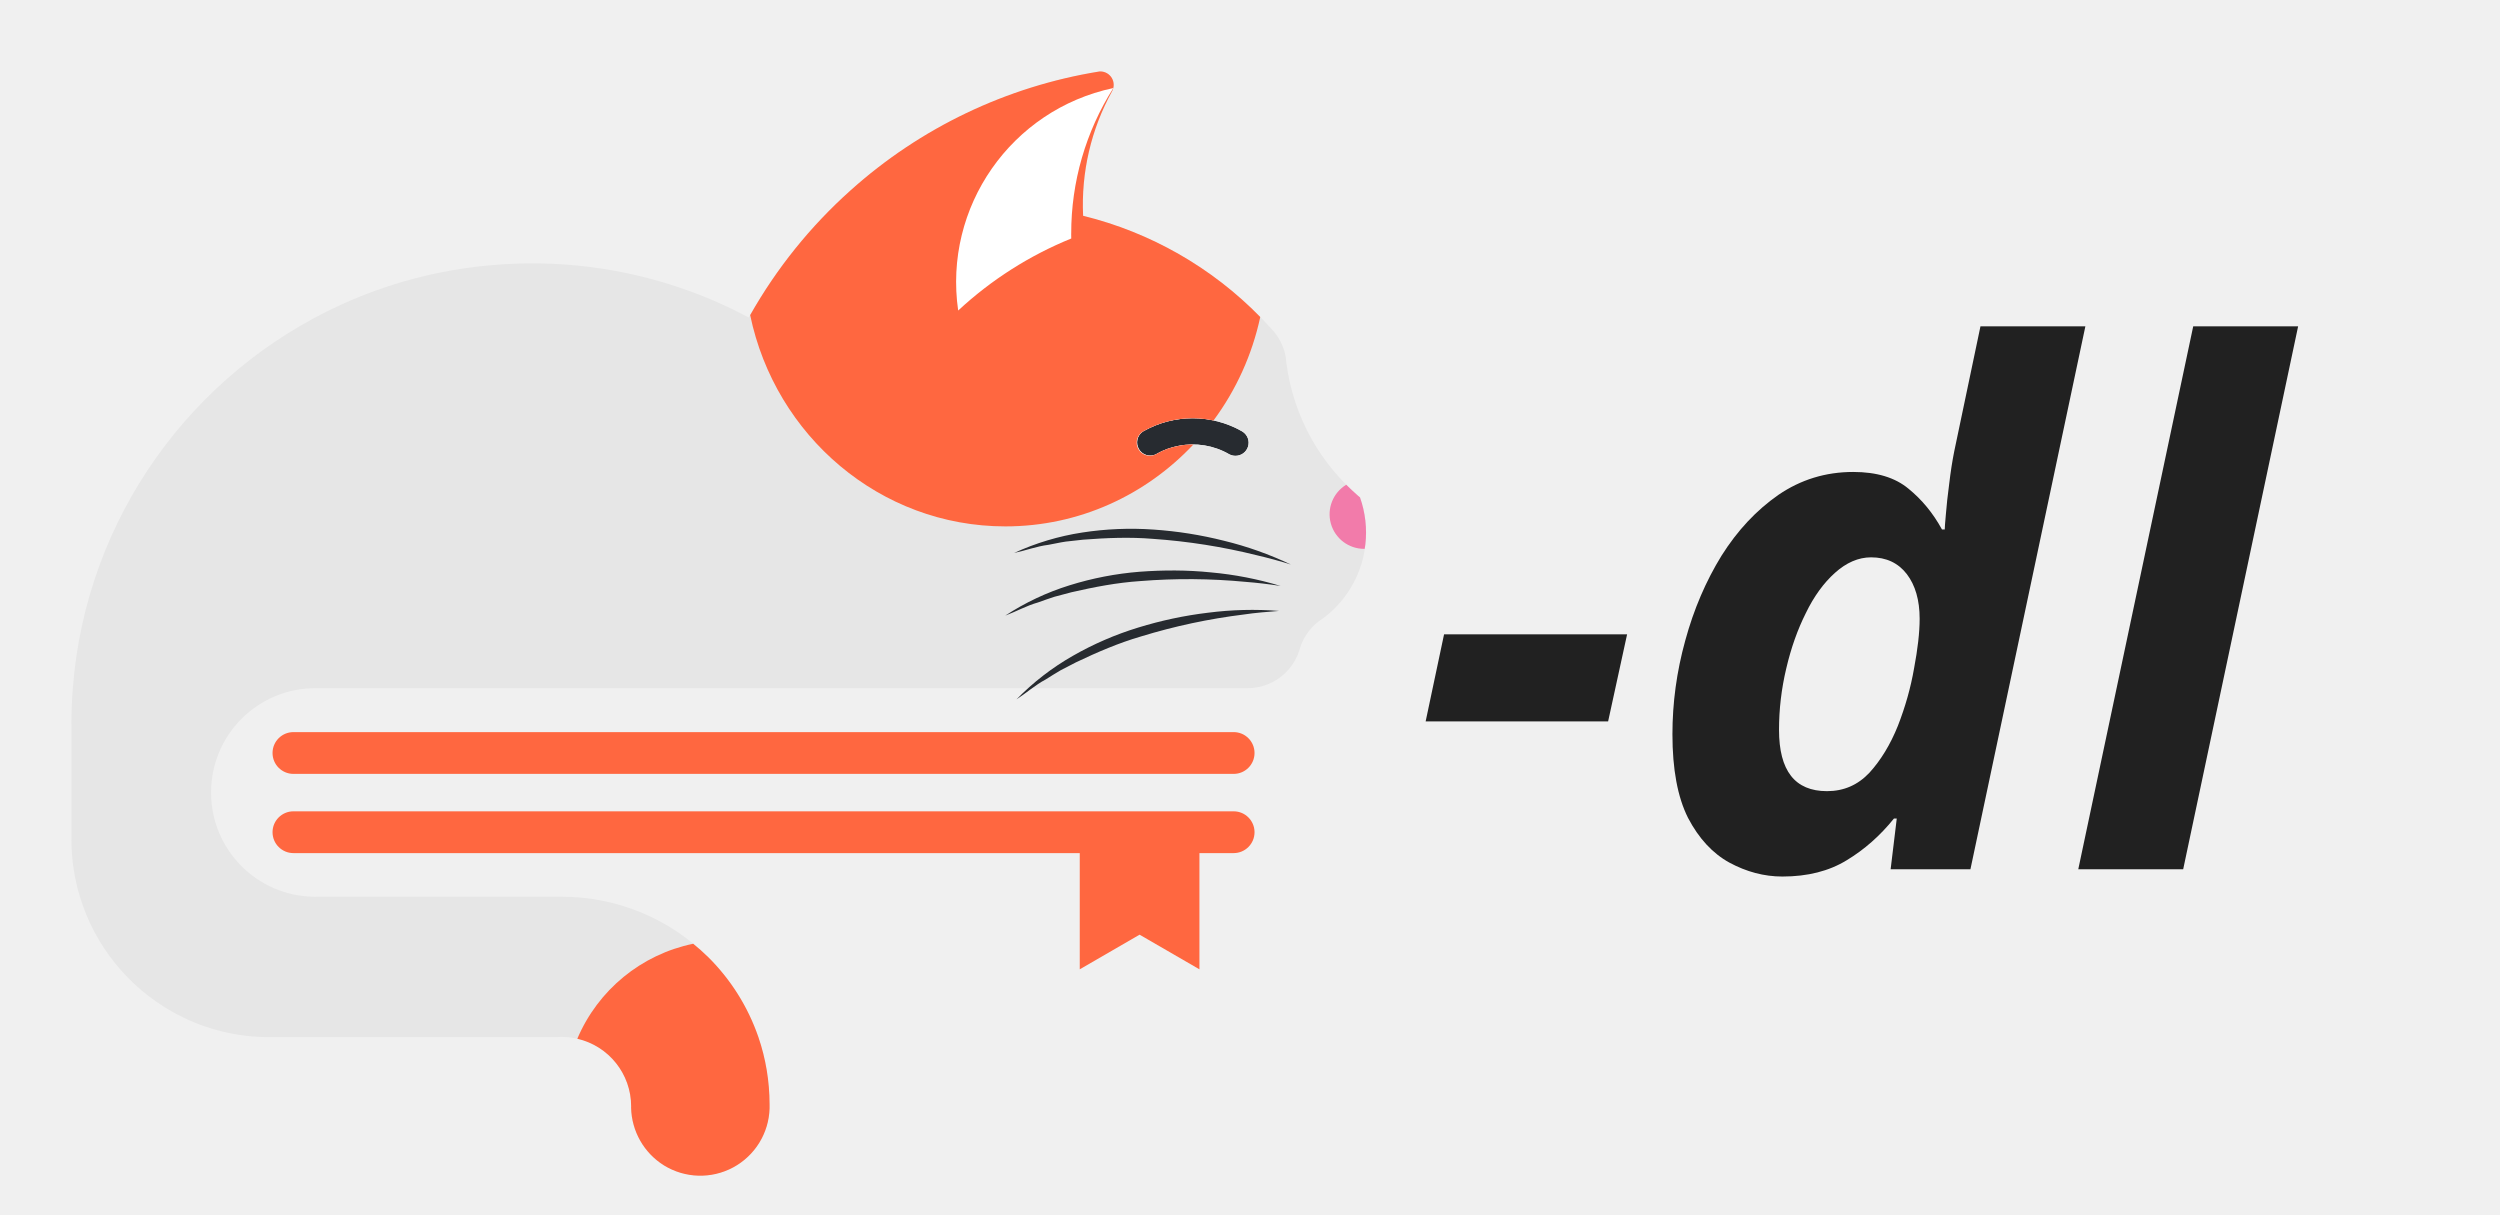
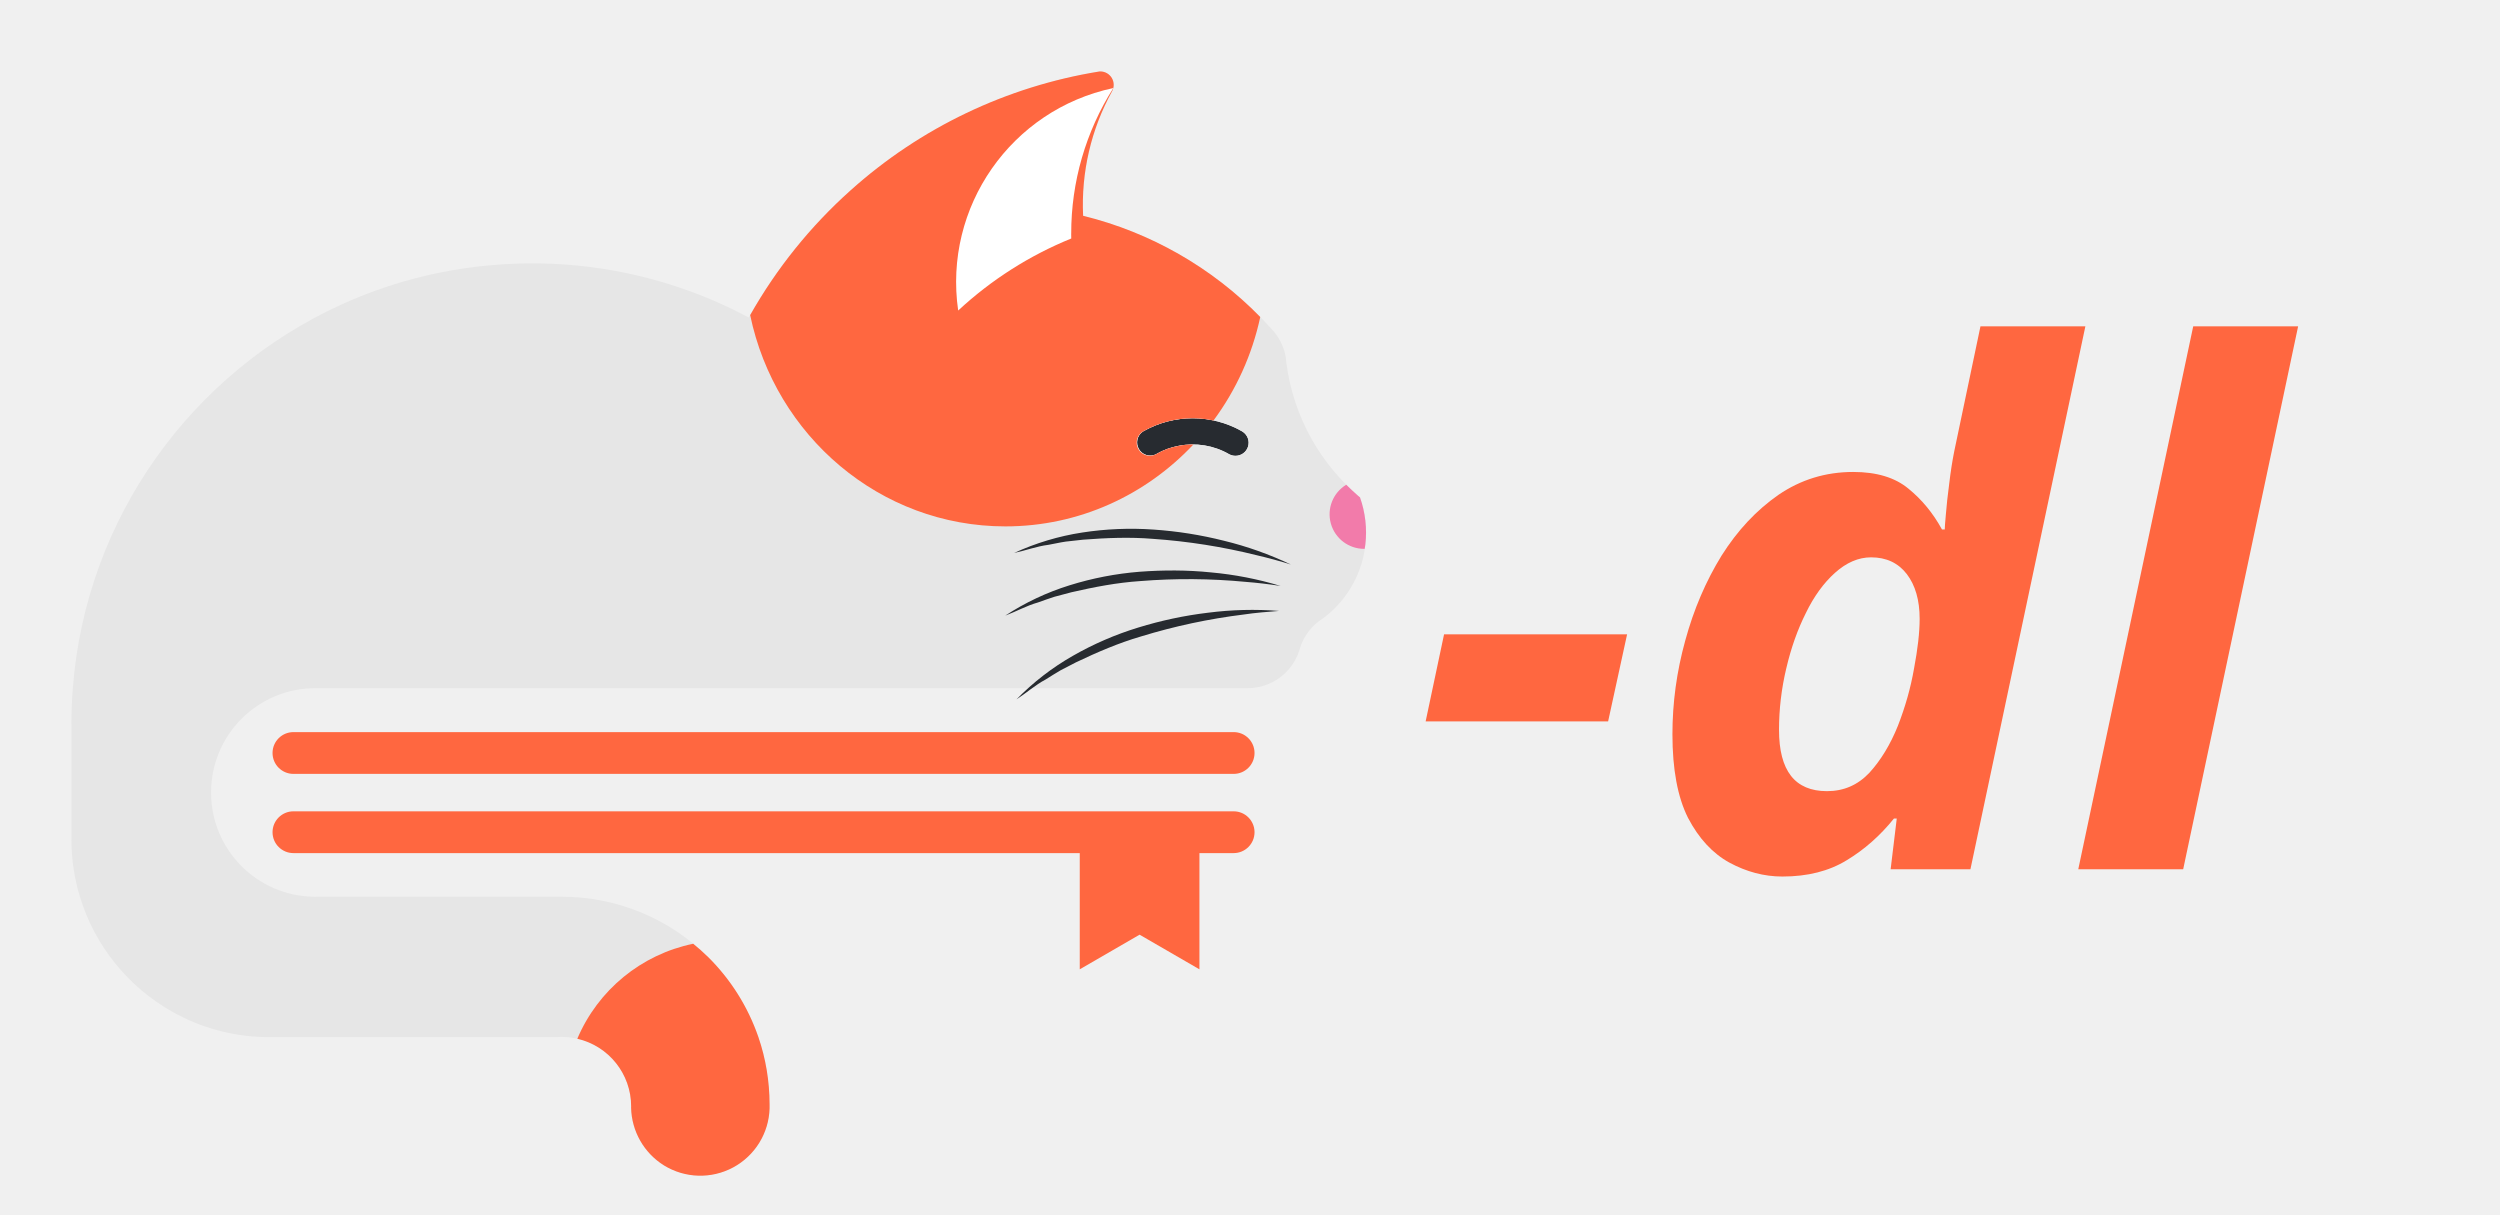
<svg xmlns="http://www.w3.org/2000/svg" width="140" height="68" viewBox="0 0 70 34" fill="none" version="1.1" id="svg22">
  <defs id="defs26" />
  <path d="M 34.542,21.669 H 8.216 a 0.585,0.585 0 0 1 0,-1.17 h 26.326 a 0.585,0.585 0 0 1 0,1.17 z m 0,2.218 H 8.216 a 0.585,0.585 0 1 1 0,-1.17 h 26.326 a 0.585,0.585 0 0 1 0,1.17 z" fill="#ff6740" id="path2" />
  <path d="m 30.233,23.229 v 3.912 l 1.675,-0.97 1.676,0.97 V 23.23 h -3.35 z" fill="#ff6740" id="path4" />
  <path d="m 35.715,10.866 h -4.403 v 2.441 h 4.403 v -2.44 z" fill="#272b30" id="path6" />
  <path d="m 38.08,13.928 c -0.021,-0.02 -0.043,-0.037 -0.065,-0.056 A 5.998,5.998 0 0 1 36.749,12.336 L 36.74,12.318 h -0.001 a 5.91,5.91 0 0 1 -0.72,-2.15 c -0.004,-0.047 -0.01,-0.093 -0.015,-0.14 V 10.019 A 1.514,1.514 0 0 0 35.677,9.294 L 35.629,9.24 A 10.43,10.43 0 0 0 30.328,6.042 6.574,6.574 0 0 1 31.138,2.558 0.376,0.376 0 0 0 30.806,2.001 H 30.78 a 13.705,13.705 0 0 0 -6.965,3.33 13.792,13.792 0 0 0 -2.85,3.56 A 12.616,12.616 0 0 0 19.243,8.127 12.859,12.859 0 0 0 13.707,7.43 12.765,12.765 0 0 0 9.542,8.535 C 5.379,10.437 2.405,14.49 2.039,19.27 2.013,19.6 2,19.935 2,20.27 v 3.233 c 0,0.56 0.083,1.098 0.237,1.605 a 5.55,5.55 0 0 0 2.596,3.226 c 0.76,0.427 1.63,0.68 2.56,0.704 h 8.212 a 1.623,1.623 0 0 1 0.243,0 c 0.013,0 0.026,0 0.04,0.003 0.021,0.001 0.042,0.002 0.064,0.005 a 1.941,1.941 0 0 1 1.706,1.702 1.291,1.291 0 0 1 0.014,0.23 l -0.001,0.036 v 0.004 a 1.95,1.95 0 0 0 0.918,1.61 1.94,1.94 0 0 0 2.955,-1.514 0.943,0.943 0 0 0 0.004,-0.077 v -0.108 c 0,-0.662 -0.11,-1.3 -0.313,-1.891 A 5.816,5.816 0 0 0 19.814,26.784 5.815,5.815 0 0 0 15.727,25.108 H 8.88 C 8.864,25.11 8.847,25.11 8.83,25.11 c -0.016,0 -0.033,0 -0.05,-0.002 A 2.917,2.917 0 0 1 5.91,22.19 2.92,2.92 0 0 1 8.83,19.269 h 26.106 a 1.52,1.52 0 0 0 1.443,-1.05 l 0.02,-0.07 c 0.091,-0.294 0.27,-0.55 0.506,-0.737 l 0.004,-0.002 a 0.638,0.638 0 0 1 0.058,-0.044 0.934,0.934 0 0 1 0.082,-0.055 2.985,2.985 0 0 0 1.032,-3.385 z m -3.487,-1.165 a 0.377,0.377 0 0 1 -0.175,-0.044 2.037,2.037 0 0 0 -1.423,-0.234 c -0.212,0.04 -0.412,0.114 -0.595,0.215 l -0.008,0.006 C 32.38,12.71 32.37,12.717 32.36,12.724 A 0.369,0.369 0 0 1 31.99,12.09 l 0.036,-0.022 a 2.794,2.794 0 0 1 2.735,0 l 0.036,0.022 a 0.367,0.367 0 0 1 -0.204,0.673 z" fill="#f1f1f1" id="path8" />
  <path d="m 38.08,13.928 c -0.021,-0.02 -0.043,-0.037 -0.065,-0.056 A 5.998,5.998 0 0 1 36.749,12.336 L 36.74,12.318 h -0.001 a 5.91,5.91 0 0 1 -0.72,-2.15 c -0.004,-0.047 -0.01,-0.093 -0.015,-0.14 V 10.019 A 1.514,1.514 0 0 0 35.677,9.294 L 35.629,9.24 A 10.43,10.43 0 0 0 30.328,6.042 6.574,6.574 0 0 1 31.138,2.558 0.376,0.376 0 0 0 30.806,2.001 H 30.78 a 13.705,13.705 0 0 0 -6.965,3.33 13.792,13.792 0 0 0 -2.85,3.56 A 12.616,12.616 0 0 0 19.243,8.127 12.859,12.859 0 0 0 13.707,7.43 12.765,12.765 0 0 0 9.542,8.535 C 5.379,10.437 2.405,14.49 2.039,19.27 2.013,19.6 2,19.935 2,20.27 v 3.233 c 0,0.56 0.083,1.098 0.237,1.605 a 5.55,5.55 0 0 0 2.596,3.226 c 0.76,0.427 1.63,0.68 2.56,0.704 h 8.212 a 1.623,1.623 0 0 1 0.243,0 c 0.013,0 0.026,0 0.04,0.003 0.021,0.001 0.042,0.002 0.064,0.005 a 1.941,1.941 0 0 1 1.706,1.702 1.291,1.291 0 0 1 0.014,0.23 l -0.001,0.036 v 0.004 a 1.95,1.95 0 0 0 0.918,1.61 1.94,1.94 0 0 0 2.955,-1.514 0.943,0.943 0 0 0 0.004,-0.077 v -0.108 c 0,-0.662 -0.11,-1.3 -0.313,-1.891 A 5.816,5.816 0 0 0 19.814,26.784 5.815,5.815 0 0 0 15.727,25.108 H 8.88 C 8.864,25.11 8.847,25.11 8.83,25.11 c -0.016,0 -0.033,0 -0.05,-0.002 A 2.917,2.917 0 0 1 5.91,22.19 2.92,2.92 0 0 1 8.83,19.269 h 26.106 a 1.52,1.52 0 0 0 1.443,-1.05 l 0.02,-0.07 c 0.091,-0.294 0.27,-0.55 0.506,-0.737 l 0.004,-0.002 a 0.638,0.638 0 0 1 0.058,-0.044 0.934,0.934 0 0 1 0.082,-0.055 2.985,2.985 0 0 0 1.032,-3.385 z m -3.487,-1.165 a 0.377,0.377 0 0 1 -0.175,-0.044 2.037,2.037 0 0 0 -1.423,-0.234 c -0.212,0.04 -0.412,0.114 -0.595,0.215 l -0.008,0.006 C 32.38,12.71 32.37,12.717 32.36,12.724 A 0.369,0.369 0 0 1 31.99,12.09 l 0.036,-0.022 a 2.794,2.794 0 0 1 2.735,0 l 0.036,0.022 a 0.367,0.367 0 0 1 -0.204,0.673 z" fill="#e6e6e6" id="path10" />
  <path d="m 21.005,8.824 c 0.703,3.38 3.635,5.915 7.147,5.915 2.067,0 3.933,-0.88 5.262,-2.292 l -0.021,-10e-4 c -0.137,0 -0.27,0.013 -0.398,0.04 A 1.942,1.942 0 0 0 32.4,12.7 l -0.008,0.006 a 0.11,0.11 0 0 0 -0.033,0.019 0.369,0.369 0 0 1 -0.532,-0.33 c 0,-0.128 0.064,-0.239 0.162,-0.305 l 0.037,-0.022 A 2.789,2.789 0 0 1 33.978,11.774 7.519,7.519 0 0 0 35.287,8.876 10.415,10.415 0 0 0 30.327,6.042 6.573,6.573 0 0 1 31.137,2.557 0.376,0.376 0 0 0 30.805,2 c -0.008,0 -0.017,0 -0.026,0.002 a 13.7,13.7 0 0 0 -6.965,3.33 13.793,13.793 0 0 0 -2.81,3.492 z" fill="#ff6740" id="path12" />
  <path d="m 36.145,15.807 a 13.641,13.641 0 0 0 -0.955,-0.26 16.819,16.819 0 0 0 -2.907,-0.459 c -0.652,-0.054 -1.306,-0.027 -1.956,0.023 l -0.488,0.054 c -0.162,0.023 -0.32,0.062 -0.482,0.09 -0.328,0.04 -0.636,0.16 -0.962,0.228 a 7.178,7.178 0 0 1 1.906,-0.572 8.967,8.967 0 0 1 1.998,-0.083 11.15,11.15 0 0 1 1.972,0.313 9.682,9.682 0 0 1 1.874,0.666 z m -0.287,0.6 A 13.093,13.093 0 0 0 34.875,16.292 16.794,16.794 0 0 0 31.931,16.27 c -0.653,0.043 -1.295,0.167 -1.93,0.313 l -0.475,0.126 c -0.156,0.047 -0.308,0.108 -0.463,0.16 -0.319,0.089 -0.605,0.252 -0.917,0.369 a 7.175,7.175 0 0 1 1.8,-0.849 8.965,8.965 0 0 1 1.963,-0.38 c 0.665,-0.05 1.335,-0.05 1.997,0.018 a 9.73,9.73 0 0 1 1.952,0.38 z m -0.045,0.699 c -0.33,0.026 -0.659,0.051 -0.985,0.1 A 16.838,16.838 0 0 0 31.95,17.82 c -0.628,0.183 -1.228,0.442 -1.818,0.723 l -0.435,0.225 c -0.143,0.08 -0.278,0.172 -0.418,0.257 -0.293,0.155 -0.537,0.376 -0.817,0.557 a 7.174,7.174 0 0 1 1.575,-1.217 8.939,8.939 0 0 1 1.835,-0.794 11.13,11.13 0 0 1 1.953,-0.415 9.683,9.683 0 0 1 1.988,-0.05 z" fill="#272b30" id="path14" />
  <path d="m 38.015,13.872 a 6.04,6.04 0 0 1 -0.32,-0.3 0.968,0.968 0 0 0 0.5,1.796 h 0.015 c 0.006,-0.041 0.016,-0.08 0.02,-0.122 a 2.95,2.95 0 0 0 -0.15,-1.319 z" fill="#f27baa" id="path16" />
  <path d="m 29.993,6.54 c 0,0.046 0,0.092 0.002,0.138 a 10.408,10.408 0 0 0 -3.166,2.017 5.556,5.556 0 0 1 4.345,-6.23 7.584,7.584 0 0 0 -1.18,4.075 z" fill="#ffffff" id="path18" />
  <path d="m 19.814,26.785 a 5.844,5.844 0 0 0 -0.404,-0.36 4.512,4.512 0 0 0 -3.245,2.66 1.942,1.942 0 0 1 1.507,1.893 l -0.001,0.037 v 0.004 a 1.955,1.955 0 0 0 0.918,1.611 1.94,1.94 0 0 0 2.959,-1.592 V 30.93 c 0,-0.662 -0.11,-1.3 -0.313,-1.891 a 5.831,5.831 0 0 0 -1.421,-2.255 z" fill="#ff6740" id="path20" />
-   <text xml:space="preserve" style="font-size:14.667px;line-height:1.25;font-family:Montserrat;-inkscape-font-specification:'Montserrat, Normal'" x="39.51" y="24.34" id="text309">
-     <tspan id="tspan307" x="39.51" y="24.34" style="font-style:italic;font-variant:normal;font-weight:bold;font-stretch:normal;font-size:20px;font-family:Montserrat;-inkscape-font-specification:'Montserrat, Bold Italic';font-variant-ligatures:normal;font-variant-caps:normal;font-variant-numeric:normal;font-variant-east-asian:normal;fill:#212121;fill-opacity:1">-dl</tspan>
+   <text xml:space="preserve" style="font-size:14.667px;line-height:1.25;font-family:Montserrat;-inkscape-font-specification:'Montserrat, Normal';fill:#ff6740;fill-opacity:1" x="39.51" y="24.34" id="text309">
+     <tspan id="tspan307" x="39.51" y="24.34" style="font-style:italic;font-variant:normal;font-weight:bold;font-stretch:normal;font-size:20px;font-family:Montserrat;-inkscape-font-specification:'Montserrat, Bold Italic';font-variant-ligatures:normal;font-variant-caps:normal;font-variant-numeric:normal;font-variant-east-asian:normal;fill:#ff6740;fill-opacity:1">-dl</tspan>
  </text>
</svg>
